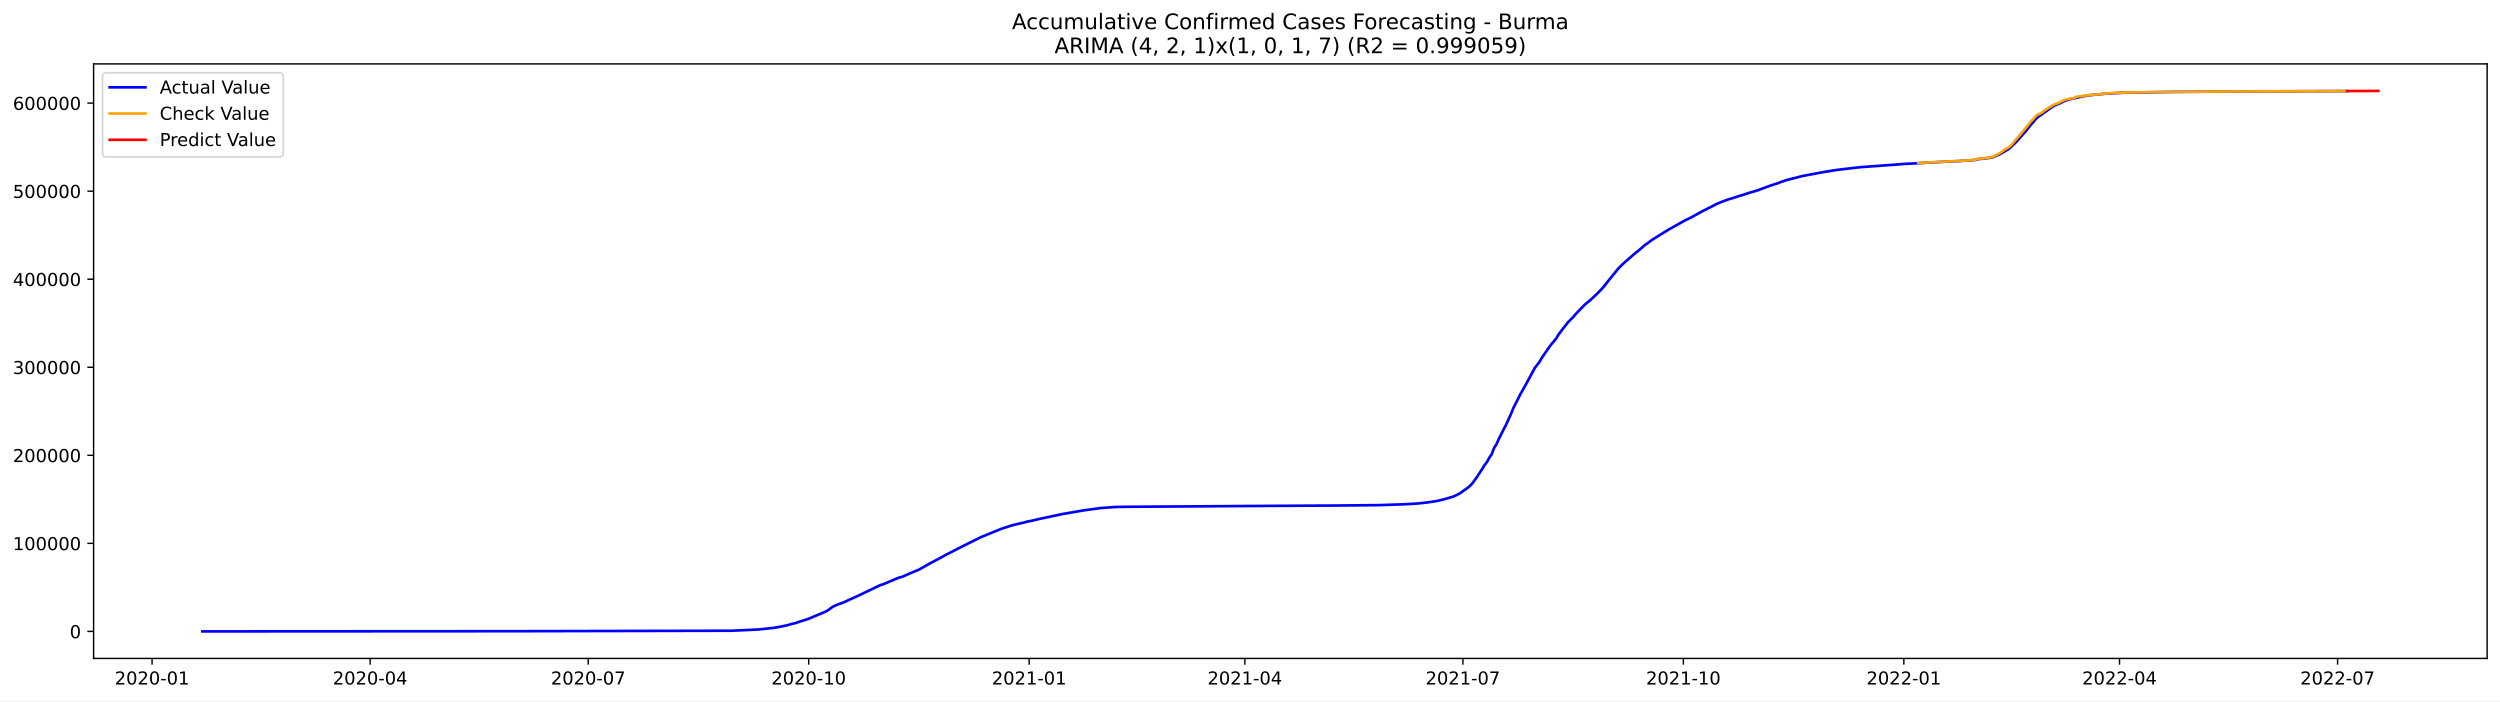
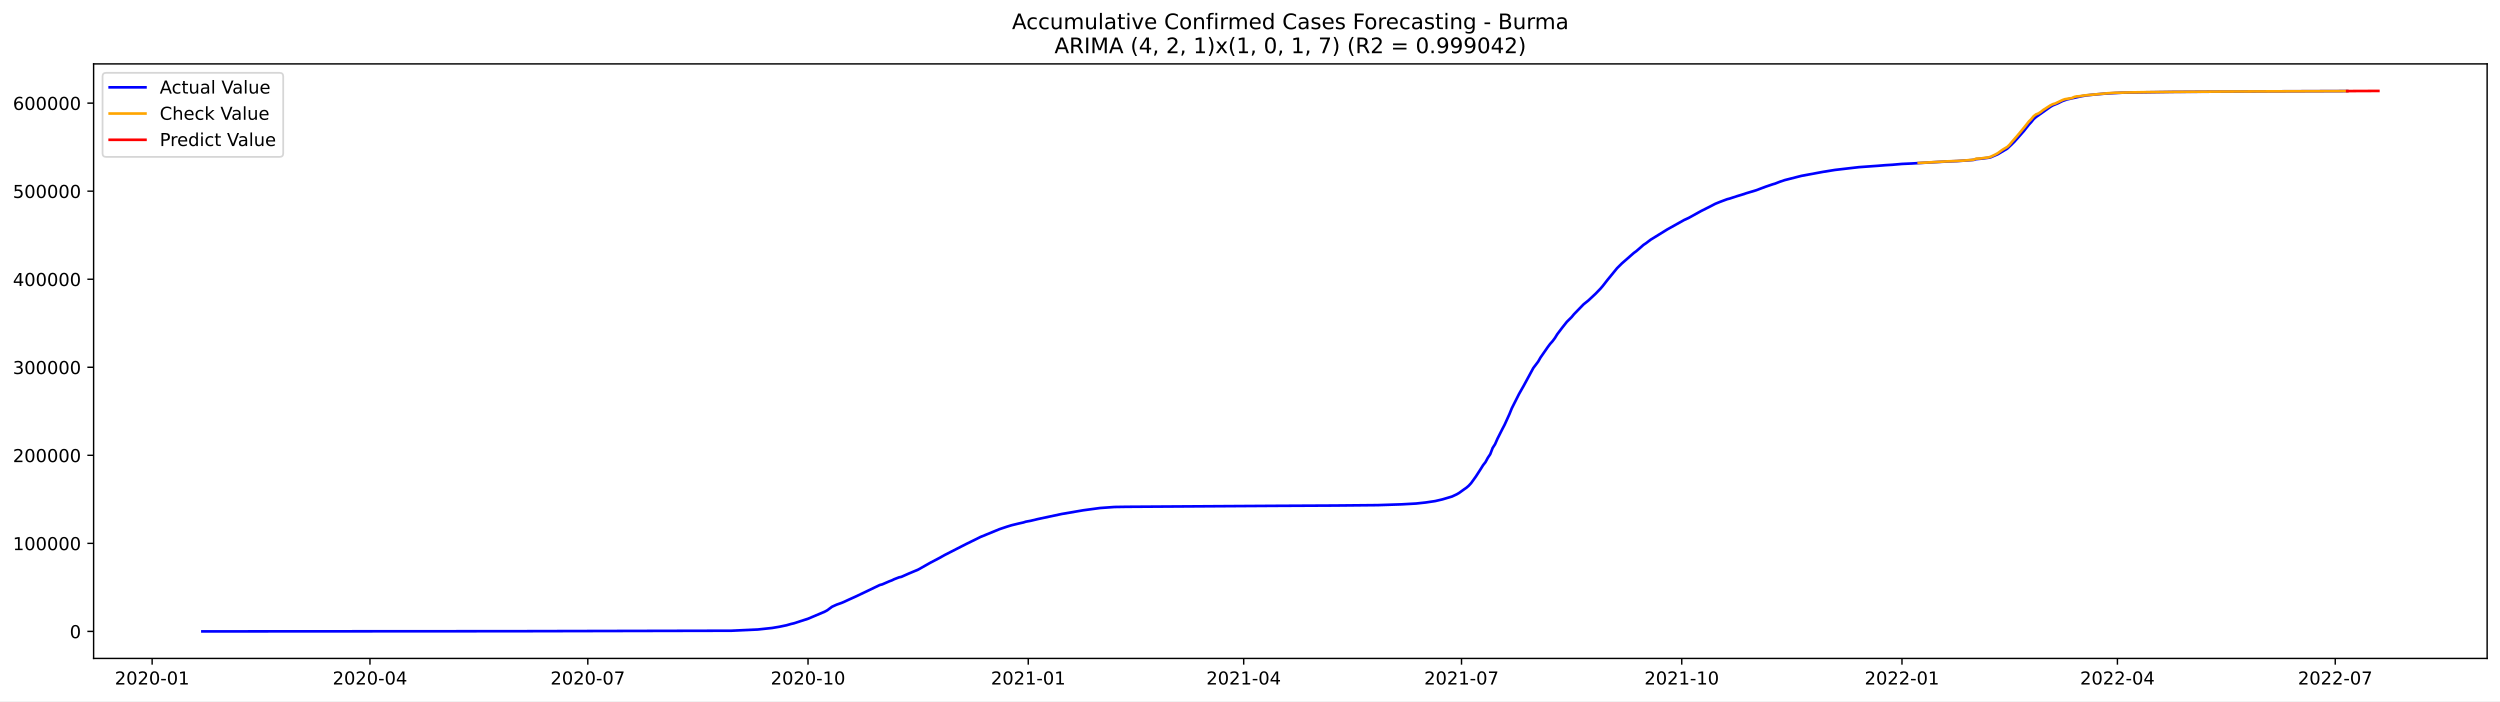
<svg xmlns="http://www.w3.org/2000/svg" xmlns:xlink="http://www.w3.org/1999/xlink" width="1398.775pt" height="392.274pt" viewBox="0 0 1398.775 392.274" version="1.1">
  <defs>
    <style type="text/css">*{stroke-linejoin: round; stroke-linecap: butt}</style>
  </defs>
  <g id="figure_1">
    <g id="patch_1">
      <path d="M 0 392.274  L 1398.775 392.274  L 1398.775 0  L 0 0  z " style="fill: #ffffff" />
    </g>
    <g id="axes_1">
      <g id="patch_2">
        <path d="M 52.375 368.396  L 1391.575 368.396  L 1391.575 35.755  L 52.375 35.755  z " style="fill: #ffffff" />
      </g>
      <g id="matplotlib.axis_1">
        <g id="xtick_1">
          <g id="line2d_1">
            <defs>
-               <path id="m1ce05b459c" d="M 0 0  L 0 3.5  " style="stroke: #000000; stroke-width: 0.8" />
+               <path id="m32942de146" d="M 0 0  L 0 3.5  " style="stroke: #000000; stroke-width: 0.8" />
            </defs>
            <g>
-               <use xlink:href="#m1ce05b459c" x="85.091" y="368.396" style="stroke: #000000; stroke-width: 0.8" />
+               <use xlink:href="#m32942de146" x="85.122" y="368.396" style="stroke: #000000; stroke-width: 0.8" />
            </g>
          </g>
          <g id="text_1">
-             <g transform="translate(64.19933 382.9939)scale(0.1 -0.1)">
+             <g transform="translate(64.23031 382.9939)scale(0.1 -0.1)">
              <defs>
                <path id="DejaVuSans-32" d="M 1228 531  L 3431 531  L 3431 0  L 469 0  L 469 531  Q 828 903 1448 1529  Q 2069 2156 2228 2338  Q 2531 2678 2651 2914  Q 2772 3150 2772 3378  Q 2772 3750 2511 3984  Q 2250 4219 1831 4219  Q 1534 4219 1204 4116  Q 875 4013 500 3803  L 500 4441  Q 881 4594 1212 4672  Q 1544 4750 1819 4750  Q 2544 4750 2975 4387  Q 3406 4025 3406 3419  Q 3406 3131 3298 2873  Q 3191 2616 2906 2266  Q 2828 2175 2409 1742  Q 1991 1309 1228 531  z " transform="scale(0.015625)" />
                <path id="DejaVuSans-30" d="M 2034 4250  Q 1547 4250 1301 3770  Q 1056 3291 1056 2328  Q 1056 1369 1301 889  Q 1547 409 2034 409  Q 2525 409 2770 889  Q 3016 1369 3016 2328  Q 3016 3291 2770 3770  Q 2525 4250 2034 4250  z M 2034 4750  Q 2819 4750 3233 4129  Q 3647 3509 3647 2328  Q 3647 1150 3233 529  Q 2819 -91 2034 -91  Q 1250 -91 836 529  Q 422 1150 422 2328  Q 422 3509 836 4129  Q 1250 4750 2034 4750  z " transform="scale(0.015625)" />
                <path id="DejaVuSans-2d" d="M 313 2009  L 1997 2009  L 1997 1497  L 313 1497  L 313 2009  z " transform="scale(0.015625)" />
                <path id="DejaVuSans-31" d="M 794 531  L 1825 531  L 1825 4091  L 703 3866  L 703 4441  L 1819 4666  L 2450 4666  L 2450 531  L 3481 531  L 3481 0  L 794 0  L 794 531  z " transform="scale(0.015625)" />
              </defs>
              <use xlink:href="#DejaVuSans-32" />
              <use xlink:href="#DejaVuSans-30" x="63.623" />
              <use xlink:href="#DejaVuSans-32" x="127.246" />
              <use xlink:href="#DejaVuSans-30" x="190.869" />
              <use xlink:href="#DejaVuSans-2d" x="254.492" />
              <use xlink:href="#DejaVuSans-30" x="290.576" />
              <use xlink:href="#DejaVuSans-31" x="354.199" />
            </g>
          </g>
        </g>
        <g id="xtick_2">
          <g id="line2d_2">
            <g>
-               <use xlink:href="#m1ce05b459c" x="207.104" y="368.396" style="stroke: #000000; stroke-width: 0.8" />
+               <use xlink:href="#m32942de146" x="207.001" y="368.396" style="stroke: #000000; stroke-width: 0.8" />
            </g>
          </g>
          <g id="text_2">
-             <g transform="translate(186.2129 382.9939)scale(0.1 -0.1)">
+             <g transform="translate(186.1097 382.9939)scale(0.1 -0.1)">
              <defs>
                <path id="DejaVuSans-34" d="M 2419 4116  L 825 1625  L 2419 1625  L 2419 4116  z M 2253 4666  L 3047 4666  L 3047 1625  L 3713 1625  L 3713 1100  L 3047 1100  L 3047 0  L 2419 0  L 2419 1100  L 313 1100  L 313 1709  L 2253 4666  z " transform="scale(0.015625)" />
              </defs>
              <use xlink:href="#DejaVuSans-32" />
              <use xlink:href="#DejaVuSans-30" x="63.623" />
              <use xlink:href="#DejaVuSans-32" x="127.246" />
              <use xlink:href="#DejaVuSans-30" x="190.869" />
              <use xlink:href="#DejaVuSans-2d" x="254.492" />
              <use xlink:href="#DejaVuSans-30" x="290.576" />
              <use xlink:href="#DejaVuSans-34" x="354.199" />
            </g>
          </g>
        </g>
        <g id="xtick_3">
          <g id="line2d_3">
            <g>
-               <use xlink:href="#m1ce05b459c" x="329.118" y="368.396" style="stroke: #000000; stroke-width: 0.8" />
+               <use xlink:href="#m32942de146" x="328.88" y="368.396" style="stroke: #000000; stroke-width: 0.8" />
            </g>
          </g>
          <g id="text_3">
-             <g transform="translate(308.2266 382.9939)scale(0.1 -0.1)">
+             <g transform="translate(307.9891 382.9939)scale(0.1 -0.1)">
              <defs>
                <path id="DejaVuSans-37" d="M 525 4666  L 3525 4666  L 3525 4397  L 1831 0  L 1172 0  L 2766 4134  L 525 4134  L 525 4666  z " transform="scale(0.015625)" />
              </defs>
              <use xlink:href="#DejaVuSans-32" />
              <use xlink:href="#DejaVuSans-30" x="63.623" />
              <use xlink:href="#DejaVuSans-32" x="127.246" />
              <use xlink:href="#DejaVuSans-30" x="190.869" />
              <use xlink:href="#DejaVuSans-2d" x="254.492" />
              <use xlink:href="#DejaVuSans-30" x="290.576" />
              <use xlink:href="#DejaVuSans-37" x="354.199" />
            </g>
          </g>
        </g>
        <g id="xtick_4">
          <g id="line2d_4">
            <g>
-               <use xlink:href="#m1ce05b459c" x="452.472" y="368.396" style="stroke: #000000; stroke-width: 0.8" />
+               <use xlink:href="#m32942de146" x="452.099" y="368.396" style="stroke: #000000; stroke-width: 0.8" />
            </g>
          </g>
          <g id="text_4">
-             <g transform="translate(431.581 382.9939)scale(0.1 -0.1)">
+             <g transform="translate(431.2078 382.9939)scale(0.1 -0.1)">
              <use xlink:href="#DejaVuSans-32" />
              <use xlink:href="#DejaVuSans-30" x="63.623" />
              <use xlink:href="#DejaVuSans-32" x="127.246" />
              <use xlink:href="#DejaVuSans-30" x="190.869" />
              <use xlink:href="#DejaVuSans-2d" x="254.492" />
              <use xlink:href="#DejaVuSans-31" x="290.576" />
              <use xlink:href="#DejaVuSans-30" x="354.199" />
            </g>
          </g>
        </g>
        <g id="xtick_5">
          <g id="line2d_5">
            <g>
-               <use xlink:href="#m1ce05b459c" x="575.827" y="368.396" style="stroke: #000000; stroke-width: 0.8" />
+               <use xlink:href="#m32942de146" x="575.318" y="368.396" style="stroke: #000000; stroke-width: 0.8" />
            </g>
          </g>
          <g id="text_5">
-             <g transform="translate(554.9354 382.9939)scale(0.1 -0.1)">
+             <g transform="translate(554.4265 382.9939)scale(0.1 -0.1)">
              <use xlink:href="#DejaVuSans-32" />
              <use xlink:href="#DejaVuSans-30" x="63.623" />
              <use xlink:href="#DejaVuSans-32" x="127.246" />
              <use xlink:href="#DejaVuSans-31" x="190.869" />
              <use xlink:href="#DejaVuSans-2d" x="254.492" />
              <use xlink:href="#DejaVuSans-30" x="290.576" />
              <use xlink:href="#DejaVuSans-31" x="354.199" />
            </g>
          </g>
        </g>
        <g id="xtick_6">
          <g id="line2d_6">
            <g>
-               <use xlink:href="#m1ce05b459c" x="696.5" y="368.396" style="stroke: #000000; stroke-width: 0.8" />
+               <use xlink:href="#m32942de146" x="695.858" y="368.396" style="stroke: #000000; stroke-width: 0.8" />
            </g>
          </g>
          <g id="text_6">
-             <g transform="translate(675.6082 382.9939)scale(0.1 -0.1)">
+             <g transform="translate(674.9666 382.9939)scale(0.1 -0.1)">
              <use xlink:href="#DejaVuSans-32" />
              <use xlink:href="#DejaVuSans-30" x="63.623" />
              <use xlink:href="#DejaVuSans-32" x="127.246" />
              <use xlink:href="#DejaVuSans-31" x="190.869" />
              <use xlink:href="#DejaVuSans-2d" x="254.492" />
              <use xlink:href="#DejaVuSans-30" x="290.576" />
              <use xlink:href="#DejaVuSans-34" x="354.199" />
            </g>
          </g>
        </g>
        <g id="xtick_7">
          <g id="line2d_7">
            <g>
-               <use xlink:href="#m1ce05b459c" x="818.513" y="368.396" style="stroke: #000000; stroke-width: 0.8" />
+               <use xlink:href="#m32942de146" x="817.737" y="368.396" style="stroke: #000000; stroke-width: 0.8" />
            </g>
          </g>
          <g id="text_7">
-             <g transform="translate(797.6218 382.9939)scale(0.1 -0.1)">
+             <g transform="translate(796.846 382.9939)scale(0.1 -0.1)">
              <use xlink:href="#DejaVuSans-32" />
              <use xlink:href="#DejaVuSans-30" x="63.623" />
              <use xlink:href="#DejaVuSans-32" x="127.246" />
              <use xlink:href="#DejaVuSans-31" x="190.869" />
              <use xlink:href="#DejaVuSans-2d" x="254.492" />
              <use xlink:href="#DejaVuSans-30" x="290.576" />
              <use xlink:href="#DejaVuSans-37" x="354.199" />
            </g>
          </g>
        </g>
        <g id="xtick_8">
          <g id="line2d_8">
            <g>
-               <use xlink:href="#m1ce05b459c" x="941.868" y="368.396" style="stroke: #000000; stroke-width: 0.8" />
+               <use xlink:href="#m32942de146" x="940.956" y="368.396" style="stroke: #000000; stroke-width: 0.8" />
            </g>
          </g>
          <g id="text_8">
-             <g transform="translate(920.9763 382.9939)scale(0.1 -0.1)">
+             <g transform="translate(920.0647 382.9939)scale(0.1 -0.1)">
              <use xlink:href="#DejaVuSans-32" />
              <use xlink:href="#DejaVuSans-30" x="63.623" />
              <use xlink:href="#DejaVuSans-32" x="127.246" />
              <use xlink:href="#DejaVuSans-31" x="190.869" />
              <use xlink:href="#DejaVuSans-2d" x="254.492" />
              <use xlink:href="#DejaVuSans-31" x="290.576" />
              <use xlink:href="#DejaVuSans-30" x="354.199" />
            </g>
          </g>
        </g>
        <g id="xtick_9">
          <g id="line2d_9">
            <g>
-               <use xlink:href="#m1ce05b459c" x="1065.222" y="368.396" style="stroke: #000000; stroke-width: 0.8" />
+               <use xlink:href="#m32942de146" x="1064.175" y="368.396" style="stroke: #000000; stroke-width: 0.8" />
            </g>
          </g>
          <g id="text_9">
-             <g transform="translate(1044.331 382.9939)scale(0.1 -0.1)">
+             <g transform="translate(1043.283 382.9939)scale(0.1 -0.1)">
              <use xlink:href="#DejaVuSans-32" />
              <use xlink:href="#DejaVuSans-30" x="63.623" />
              <use xlink:href="#DejaVuSans-32" x="127.246" />
              <use xlink:href="#DejaVuSans-32" x="190.869" />
              <use xlink:href="#DejaVuSans-2d" x="254.492" />
              <use xlink:href="#DejaVuSans-30" x="290.576" />
              <use xlink:href="#DejaVuSans-31" x="354.199" />
            </g>
          </g>
        </g>
        <g id="xtick_10">
          <g id="line2d_10">
            <g>
-               <use xlink:href="#m1ce05b459c" x="1185.895" y="368.396" style="stroke: #000000; stroke-width: 0.8" />
+               <use xlink:href="#m32942de146" x="1184.715" y="368.396" style="stroke: #000000; stroke-width: 0.8" />
            </g>
          </g>
          <g id="text_10">
-             <g transform="translate(1165.003 382.9939)scale(0.1 -0.1)">
+             <g transform="translate(1163.823 382.9939)scale(0.1 -0.1)">
              <use xlink:href="#DejaVuSans-32" />
              <use xlink:href="#DejaVuSans-30" x="63.623" />
              <use xlink:href="#DejaVuSans-32" x="127.246" />
              <use xlink:href="#DejaVuSans-32" x="190.869" />
              <use xlink:href="#DejaVuSans-2d" x="254.492" />
              <use xlink:href="#DejaVuSans-30" x="290.576" />
              <use xlink:href="#DejaVuSans-34" x="354.199" />
            </g>
          </g>
        </g>
        <g id="xtick_11">
          <g id="line2d_11">
            <g>
-               <use xlink:href="#m1ce05b459c" x="1307.909" y="368.396" style="stroke: #000000; stroke-width: 0.8" />
+               <use xlink:href="#m32942de146" x="1306.594" y="368.396" style="stroke: #000000; stroke-width: 0.8" />
            </g>
          </g>
          <g id="text_11">
-             <g transform="translate(1287.017 382.9939)scale(0.1 -0.1)">
+             <g transform="translate(1285.703 382.9939)scale(0.1 -0.1)">
              <use xlink:href="#DejaVuSans-32" />
              <use xlink:href="#DejaVuSans-30" x="63.623" />
              <use xlink:href="#DejaVuSans-32" x="127.246" />
              <use xlink:href="#DejaVuSans-32" x="190.869" />
              <use xlink:href="#DejaVuSans-2d" x="254.492" />
              <use xlink:href="#DejaVuSans-30" x="290.576" />
              <use xlink:href="#DejaVuSans-37" x="354.199" />
            </g>
          </g>
        </g>
      </g>
      <g id="matplotlib.axis_2">
        <g id="ytick_1">
          <g id="line2d_12">
            <defs>
-               <path id="ma66853b5fe" d="M 0 0  L -3.5 0  " style="stroke: #000000; stroke-width: 0.8" />
+               <path id="m9172e435a5" d="M 0 0  L -3.5 0  " style="stroke: #000000; stroke-width: 0.8" />
            </defs>
            <g>
-               <use xlink:href="#ma66853b5fe" x="52.375" y="353.276" style="stroke: #000000; stroke-width: 0.8" />
+               <use xlink:href="#m9172e435a5" x="52.375" y="353.276" style="stroke: #000000; stroke-width: 0.8" />
            </g>
          </g>
          <g id="text_12">
            <g transform="translate(39.0125 357.0747)scale(0.1 -0.1)">
              <use xlink:href="#DejaVuSans-30" />
            </g>
          </g>
        </g>
        <g id="ytick_2">
          <g id="line2d_13">
            <g>
-               <use xlink:href="#ma66853b5fe" x="52.375" y="304.011" style="stroke: #000000; stroke-width: 0.8" />
+               <use xlink:href="#m9172e435a5" x="52.375" y="304.013" style="stroke: #000000; stroke-width: 0.8" />
            </g>
          </g>
          <g id="text_13">
-             <g transform="translate(7.2 307.8106)scale(0.1 -0.1)">
+             <g transform="translate(7.2 307.8123)scale(0.1 -0.1)">
              <use xlink:href="#DejaVuSans-31" />
              <use xlink:href="#DejaVuSans-30" x="63.623" />
              <use xlink:href="#DejaVuSans-30" x="127.246" />
              <use xlink:href="#DejaVuSans-30" x="190.869" />
              <use xlink:href="#DejaVuSans-30" x="254.492" />
              <use xlink:href="#DejaVuSans-30" x="318.115" />
            </g>
          </g>
        </g>
        <g id="ytick_3">
          <g id="line2d_14">
            <g>
-               <use xlink:href="#ma66853b5fe" x="52.375" y="254.747" style="stroke: #000000; stroke-width: 0.8" />
+               <use xlink:href="#m9172e435a5" x="52.375" y="254.751" style="stroke: #000000; stroke-width: 0.8" />
            </g>
          </g>
          <g id="text_14">
-             <g transform="translate(7.2 258.5465)scale(0.1 -0.1)">
+             <g transform="translate(7.2 258.5498)scale(0.1 -0.1)">
              <use xlink:href="#DejaVuSans-32" />
              <use xlink:href="#DejaVuSans-30" x="63.623" />
              <use xlink:href="#DejaVuSans-30" x="127.246" />
              <use xlink:href="#DejaVuSans-30" x="190.869" />
              <use xlink:href="#DejaVuSans-30" x="254.492" />
              <use xlink:href="#DejaVuSans-30" x="318.115" />
            </g>
          </g>
        </g>
        <g id="ytick_4">
          <g id="line2d_15">
            <g>
-               <use xlink:href="#ma66853b5fe" x="52.375" y="205.483" style="stroke: #000000; stroke-width: 0.8" />
+               <use xlink:href="#m9172e435a5" x="52.375" y="205.488" style="stroke: #000000; stroke-width: 0.8" />
            </g>
          </g>
          <g id="text_15">
-             <g transform="translate(7.2 209.2824)scale(0.1 -0.1)">
+             <g transform="translate(7.2 209.2874)scale(0.1 -0.1)">
              <defs>
                <path id="DejaVuSans-33" d="M 2597 2516  Q 3050 2419 3304 2112  Q 3559 1806 3559 1356  Q 3559 666 3084 287  Q 2609 -91 1734 -91  Q 1441 -91 1130 -33  Q 819 25 488 141  L 488 750  Q 750 597 1062 519  Q 1375 441 1716 441  Q 2309 441 2620 675  Q 2931 909 2931 1356  Q 2931 1769 2642 2001  Q 2353 2234 1838 2234  L 1294 2234  L 1294 2753  L 1863 2753  Q 2328 2753 2575 2939  Q 2822 3125 2822 3475  Q 2822 3834 2567 4026  Q 2313 4219 1838 4219  Q 1578 4219 1281 4162  Q 984 4106 628 3988  L 628 4550  Q 988 4650 1302 4700  Q 1616 4750 1894 4750  Q 2613 4750 3031 4423  Q 3450 4097 3450 3541  Q 3450 3153 3228 2886  Q 3006 2619 2597 2516  z " transform="scale(0.015625)" />
              </defs>
              <use xlink:href="#DejaVuSans-33" />
              <use xlink:href="#DejaVuSans-30" x="63.623" />
              <use xlink:href="#DejaVuSans-30" x="127.246" />
              <use xlink:href="#DejaVuSans-30" x="190.869" />
              <use xlink:href="#DejaVuSans-30" x="254.492" />
              <use xlink:href="#DejaVuSans-30" x="318.115" />
            </g>
          </g>
        </g>
        <g id="ytick_5">
          <g id="line2d_16">
            <g>
-               <use xlink:href="#ma66853b5fe" x="52.375" y="156.219" style="stroke: #000000; stroke-width: 0.8" />
+               <use xlink:href="#m9172e435a5" x="52.375" y="156.226" style="stroke: #000000; stroke-width: 0.8" />
            </g>
          </g>
          <g id="text_16">
-             <g transform="translate(7.2 160.0183)scale(0.1 -0.1)">
+             <g transform="translate(7.2 160.0249)scale(0.1 -0.1)">
              <use xlink:href="#DejaVuSans-34" />
              <use xlink:href="#DejaVuSans-30" x="63.623" />
              <use xlink:href="#DejaVuSans-30" x="127.246" />
              <use xlink:href="#DejaVuSans-30" x="190.869" />
              <use xlink:href="#DejaVuSans-30" x="254.492" />
              <use xlink:href="#DejaVuSans-30" x="318.115" />
            </g>
          </g>
        </g>
        <g id="ytick_6">
          <g id="line2d_17">
            <g>
-               <use xlink:href="#ma66853b5fe" x="52.375" y="106.955" style="stroke: #000000; stroke-width: 0.8" />
+               <use xlink:href="#m9172e435a5" x="52.375" y="106.963" style="stroke: #000000; stroke-width: 0.8" />
            </g>
          </g>
          <g id="text_17">
-             <g transform="translate(7.2 110.7542)scale(0.1 -0.1)">
+             <g transform="translate(7.2 110.7625)scale(0.1 -0.1)">
              <defs>
                <path id="DejaVuSans-35" d="M 691 4666  L 3169 4666  L 3169 4134  L 1269 4134  L 1269 2991  Q 1406 3038 1543 3061  Q 1681 3084 1819 3084  Q 2600 3084 3056 2656  Q 3513 2228 3513 1497  Q 3513 744 3044 326  Q 2575 -91 1722 -91  Q 1428 -91 1123 -41  Q 819 9 494 109  L 494 744  Q 775 591 1075 516  Q 1375 441 1709 441  Q 2250 441 2565 725  Q 2881 1009 2881 1497  Q 2881 1984 2565 2268  Q 2250 2553 1709 2553  Q 1456 2553 1204 2497  Q 953 2441 691 2322  L 691 4666  z " transform="scale(0.015625)" />
              </defs>
              <use xlink:href="#DejaVuSans-35" />
              <use xlink:href="#DejaVuSans-30" x="63.623" />
              <use xlink:href="#DejaVuSans-30" x="127.246" />
              <use xlink:href="#DejaVuSans-30" x="190.869" />
              <use xlink:href="#DejaVuSans-30" x="254.492" />
              <use xlink:href="#DejaVuSans-30" x="318.115" />
            </g>
          </g>
        </g>
        <g id="ytick_7">
          <g id="line2d_18">
            <g>
-               <use xlink:href="#ma66853b5fe" x="52.375" y="57.691" style="stroke: #000000; stroke-width: 0.8" />
+               <use xlink:href="#m9172e435a5" x="52.375" y="57.701" style="stroke: #000000; stroke-width: 0.8" />
            </g>
          </g>
          <g id="text_18">
-             <g transform="translate(7.2 61.49006)scale(0.1 -0.1)">
+             <g transform="translate(7.2 61.50006)scale(0.1 -0.1)">
              <defs>
                <path id="DejaVuSans-36" d="M 2113 2584  Q 1688 2584 1439 2293  Q 1191 2003 1191 1497  Q 1191 994 1439 701  Q 1688 409 2113 409  Q 2538 409 2786 701  Q 3034 994 3034 1497  Q 3034 2003 2786 2293  Q 2538 2584 2113 2584  z M 3366 4563  L 3366 3988  Q 3128 4100 2886 4159  Q 2644 4219 2406 4219  Q 1781 4219 1451 3797  Q 1122 3375 1075 2522  Q 1259 2794 1537 2939  Q 1816 3084 2150 3084  Q 2853 3084 3261 2657  Q 3669 2231 3669 1497  Q 3669 778 3244 343  Q 2819 -91 2113 -91  Q 1303 -91 875 529  Q 447 1150 447 2328  Q 447 3434 972 4092  Q 1497 4750 2381 4750  Q 2619 4750 2861 4703  Q 3103 4656 3366 4563  z " transform="scale(0.015625)" />
              </defs>
              <use xlink:href="#DejaVuSans-36" />
              <use xlink:href="#DejaVuSans-30" x="63.623" />
              <use xlink:href="#DejaVuSans-30" x="127.246" />
              <use xlink:href="#DejaVuSans-30" x="190.869" />
              <use xlink:href="#DejaVuSans-30" x="254.492" />
              <use xlink:href="#DejaVuSans-30" x="318.115" />
            </g>
          </g>
        </g>
      </g>
      <g id="line2d_19">
-         <path d="M 113.248 353.276  L 287.553 353.165  L 409.567 352.894  L 424.315 352.216  L 432.36 351.357  L 436.383 350.683  L 440.405 349.847  L 443.087 349.081  L 444.428 348.787  L 452.472 346.19  L 461.858 342.218  L 463.199 341.498  L 465.88 339.494  L 468.562 338.281  L 471.244 337.338  L 472.585 336.778  L 475.266 335.528  L 479.289 333.72  L 492.697 327.31  L 494.037 326.966  L 498.06 325.225  L 499.401 324.734  L 500.742 324.073  L 503.423 323.039  L 504.764 322.744  L 508.786 320.959  L 514.15 318.711  L 520.854 314.924  L 526.217 312.107  L 528.899 310.597  L 535.603 307.164  L 540.966 304.428  L 546.329 301.801  L 549.011 300.457  L 559.737 296.063  L 563.76 294.716  L 566.441 293.89  L 570.464 292.91  L 573.145 292.316  L 574.486 291.878  L 577.168 291.392  L 581.19 290.422  L 594.598 287.568  L 606.665 285.501  L 616.051 284.234  L 624.096 283.663  L 630.8 283.556  L 713.93 283.022  L 747.45 282.854  L 771.585 282.624  L 784.993 282.179  L 793.038 281.729  L 795.719 281.436  L 798.401 281.15  L 803.764 280.354  L 807.787 279.415  L 813.15 277.823  L 815.832 276.573  L 817.172 275.794  L 819.854 273.857  L 821.195 272.932  L 822.536 271.79  L 823.876 270.328  L 826.558 266.609  L 829.24 262.445  L 830.581 260.289  L 831.921 258.583  L 833.262 256.113  L 834.603 254.12  L 835.944 250.63  L 837.285 248.567  L 838.625 245.516  L 841.307 240.204  L 842.648 237.648  L 845.329 231.759  L 846.67 228.458  L 850.693 220.496  L 853.374 215.77  L 858.738 205.885  L 861.419 202.353  L 862.76 200.031  L 866.782 194.232  L 868.123 192.434  L 869.464 190.942  L 870.805 189.163  L 872.146 186.979  L 874.827 183.447  L 877.509 180.06  L 880.19 177.41  L 881.531 175.781  L 886.895 170.253  L 889.576 168.106  L 893.599 164.341  L 896.28 161.572  L 897.621 160.012  L 900.303 156.573  L 905.666 150.018  L 908.347 147.366  L 915.051 141.499  L 916.392 140.537  L 919.074 138.224  L 920.415 137.03  L 921.756 136.148  L 924.437 134.114  L 933.823 128.326  L 943.208 123.08  L 945.89 121.842  L 952.594 118.122  L 957.957 115.427  L 960.639 114.026  L 963.321 112.939  L 967.343 111.437  L 968.684 111.101  L 972.706 109.781  L 975.388 108.976  L 978.07 108.088  L 980.751 107.289  L 983.433 106.487  L 988.796 104.473  L 992.818 103.105  L 994.159 102.723  L 996.841 101.671  L 999.522 100.773  L 1008.908 98.385  L 1020.975 96.151  L 1027.679 95.071  L 1035.724 94.134  L 1041.088 93.519  L 1047.792 93.036  L 1051.814 92.748  L 1055.836 92.421  L 1059.859 92.176  L 1065.222 91.71  L 1070.585 91.47  L 1079.971 90.918  L 1090.697 90.337  L 1096.061 90.125  L 1102.765 89.673  L 1105.446 89.45  L 1106.787 89.026  L 1109.469 88.775  L 1113.491 88.283  L 1114.832 88.033  L 1118.854 86.311  L 1124.218 83.132  L 1126.899 80.567  L 1128.24 79.241  L 1133.603 73.178  L 1136.285 69.757  L 1137.626 68.309  L 1138.967 66.639  L 1140.307 65.455  L 1148.352 59.75  L 1149.693 58.963  L 1152.375 57.879  L 1155.056 56.547  L 1157.738 55.612  L 1165.783 53.827  L 1168.464 53.374  L 1172.487 52.938  L 1179.191 52.342  L 1188.577 51.841  L 1216.734 51.41  L 1270.366 51.104  L 1313.272 50.955  L 1313.272 50.955  " clip-path="url(#p5e600732ae)" style="fill: none; stroke: #0000ff; stroke-width: 1.5; stroke-linecap: square" />
+         <path d="M 113.248 353.276  L 287.361 353.165  L 409.241 352.894  L 423.973 352.216  L 432.009 351.357  L 436.027 350.683  L 440.045 349.847  L 442.724 349.081  L 444.063 348.787  L 452.099 346.19  L 461.475 342.219  L 462.814 341.499  L 465.493 339.495  L 468.171 338.281  L 470.85 337.339  L 472.189 336.778  L 474.868 335.529  L 478.886 333.72  L 492.279 327.311  L 493.619 326.967  L 497.637 325.225  L 498.976 324.735  L 500.315 324.074  L 502.994 323.04  L 504.333 322.745  L 508.351 320.96  L 513.709 318.712  L 520.405 314.926  L 525.763 312.109  L 528.441 310.598  L 535.138 307.166  L 540.495 304.429  L 545.853 301.803  L 548.531 300.459  L 559.246 296.065  L 563.264 294.718  L 565.943 293.892  L 569.961 292.912  L 572.639 292.318  L 573.979 291.88  L 576.657 291.394  L 580.675 290.425  L 594.069 287.57  L 606.123 285.503  L 615.498 284.237  L 623.534 283.666  L 630.231 283.558  L 713.269 283.025  L 746.753 282.856  L 770.861 282.626  L 784.254 282.181  L 792.29 281.732  L 794.969 281.438  L 797.647 281.152  L 803.005 280.356  L 807.023 279.418  L 812.38 277.825  L 815.059 276.575  L 816.398 275.797  L 819.077 273.86  L 820.416 272.935  L 821.755 271.793  L 823.095 270.33  L 825.773 266.612  L 828.452 262.448  L 829.791 260.292  L 831.131 258.587  L 832.47 256.117  L 833.809 254.123  L 835.149 250.634  L 836.488 248.571  L 837.827 245.519  L 840.506 240.208  L 841.845 237.652  L 844.524 231.763  L 845.863 228.462  L 849.881 220.501  L 852.56 215.775  L 857.917 205.89  L 860.596 202.358  L 861.935 200.036  L 865.953 194.238  L 867.293 192.439  L 868.632 190.948  L 869.971 189.169  L 871.311 186.985  L 873.989 183.453  L 876.668 180.066  L 879.347 177.416  L 880.686 175.787  L 886.043 170.26  L 888.722 168.112  L 892.74 164.347  L 895.419 161.579  L 896.758 160.019  L 899.437 156.579  L 904.794 150.025  L 907.473 147.373  L 914.169 141.506  L 915.509 140.544  L 918.187 138.232  L 919.527 137.038  L 920.866 136.156  L 923.545 134.121  L 932.92 128.333  L 942.295 123.087  L 944.974 121.849  L 951.671 118.13  L 957.028 115.435  L 959.707 114.034  L 962.385 112.947  L 966.403 111.446  L 967.743 111.109  L 971.761 109.789  L 974.439 108.984  L 977.118 108.096  L 979.797 107.298  L 982.475 106.495  L 987.833 104.481  L 991.851 103.113  L 993.19 102.731  L 995.869 101.68  L 998.547 100.782  L 1007.923 98.394  L 1019.977 96.16  L 1026.673 95.08  L 1034.709 94.143  L 1040.067 93.527  L 1046.763 93.045  L 1050.781 92.757  L 1054.799 92.429  L 1058.817 92.185  L 1064.175 91.719  L 1069.532 91.479  L 1078.907 90.927  L 1089.622 90.346  L 1094.979 90.134  L 1101.676 89.682  L 1104.355 89.459  L 1105.694 89.035  L 1108.373 88.783  L 1112.391 88.292  L 1113.73 88.042  L 1117.748 86.32  L 1123.106 83.141  L 1125.784 80.576  L 1127.124 79.25  L 1132.481 73.187  L 1135.16 69.766  L 1136.499 68.319  L 1137.838 66.648  L 1139.178 65.465  L 1147.214 59.76  L 1148.553 58.973  L 1151.232 57.889  L 1153.91 56.557  L 1156.589 55.622  L 1164.625 53.837  L 1167.304 53.384  L 1171.322 52.948  L 1178.018 52.352  L 1187.394 51.851  L 1215.52 51.42  L 1269.093 51.114  L 1313.291 50.96  L 1313.291 50.96  " clip-path="url(#pf30177e660)" style="fill: none; stroke: #0000ff; stroke-width: 1.5; stroke-linecap: square" />
      </g>
      <g id="line2d_20">
-         <path d="M 1073.267 91.229  L 1078.63 90.908  L 1081.312 90.76  L 1088.016 90.43  L 1090.697 90.264  L 1094.72 90.117  L 1100.083 89.82  L 1102.765 89.576  L 1104.106 89.508  L 1105.446 89.311  L 1106.787 88.763  L 1109.469 88.639  L 1110.81 88.406  L 1113.491 88.102  L 1114.832 87.734  L 1117.514 86.441  L 1118.854 85.717  L 1121.536 83.778  L 1124.218 82.19  L 1125.559 80.886  L 1126.899 79.266  L 1129.581 76.231  L 1132.263 73.012  L 1134.944 69.712  L 1136.285 67.977  L 1137.626 66.667  L 1138.967 65.025  L 1140.307 63.978  L 1141.648 63.471  L 1142.989 62.606  L 1144.33 61.52  L 1148.352 58.953  L 1149.693 58.281  L 1151.034 57.91  L 1155.056 56  L 1156.397 55.51  L 1159.079 55.057  L 1160.42 54.86  L 1161.76 54.224  L 1163.101 53.91  L 1164.442 53.854  L 1167.124 53.407  L 1180.532 52.154  L 1184.554 51.896  L 1187.236 51.872  L 1189.917 51.763  L 1193.94 51.684  L 1201.985 51.543  L 1219.415 51.385  L 1247.572 51.195  L 1313.272 50.95  L 1313.272 50.95  " clip-path="url(#p5e600732ae)" style="fill: none; stroke: #ffa500; stroke-width: 1.5; stroke-linecap: square" />
+         <path d="M 1073.55 91.183  L 1089.622 90.273  L 1093.64 90.126  L 1098.998 89.829  L 1101.676 89.585  L 1103.016 89.517  L 1104.355 89.32  L 1105.694 88.772  L 1108.373 88.648  L 1109.712 88.415  L 1112.391 88.111  L 1113.73 87.743  L 1116.409 86.45  L 1117.748 85.726  L 1120.427 83.787  L 1123.106 82.199  L 1124.445 80.895  L 1125.784 79.275  L 1128.463 76.24  L 1131.142 73.022  L 1133.82 69.721  L 1135.16 67.986  L 1136.499 66.677  L 1137.838 65.035  L 1139.178 63.988  L 1140.517 63.481  L 1141.856 62.615  L 1143.196 61.53  L 1147.214 58.963  L 1148.553 58.291  L 1149.892 57.92  L 1153.91 56.01  L 1155.25 55.52  L 1157.928 55.067  L 1159.268 54.87  L 1160.607 54.234  L 1161.946 53.92  L 1163.286 53.864  L 1165.964 53.417  L 1179.358 52.165  L 1183.376 51.907  L 1186.054 51.882  L 1188.733 51.773  L 1192.751 51.694  L 1200.787 51.553  L 1218.198 51.395  L 1246.324 51.205  L 1313.291 50.954  L 1313.291 50.954  " clip-path="url(#pf30177e660)" style="fill: none; stroke: #ffa500; stroke-width: 1.5; stroke-linecap: square" />
      </g>
      <g id="line2d_21">
-         <path d="M 1313.272 50.95  L 1314.613 50.945  L 1315.953 50.936  L 1317.294 50.93  L 1318.635 50.926  L 1319.976 50.92  L 1321.317 50.915  L 1322.657 50.91  L 1323.998 50.904  L 1325.339 50.897  L 1326.68 50.891  L 1328.021 50.886  L 1329.361 50.881  L 1330.702 50.876  " clip-path="url(#p5e600732ae)" style="fill: none; stroke: #ff0000; stroke-width: 1.5; stroke-linecap: square" />
+         <path d="M 1313.291 50.954  L 1314.63 50.946  L 1315.97 50.939  L 1317.309 50.935  L 1318.648 50.929  L 1319.988 50.923  L 1321.327 50.918  L 1322.666 50.912  L 1324.006 50.904  L 1325.345 50.898  L 1326.684 50.893  L 1328.024 50.887  L 1329.363 50.881  L 1330.702 50.876  " clip-path="url(#pf30177e660)" style="fill: none; stroke: #ff0000; stroke-width: 1.5; stroke-linecap: square" />
      </g>
      <g id="patch_3">
        <path d="M 52.375 368.396  L 52.375 35.755  " style="fill: none; stroke: #000000; stroke-width: 0.8; stroke-linejoin: miter; stroke-linecap: square" />
      </g>
      <g id="patch_4">
        <path d="M 1391.575 368.396  L 1391.575 35.755  " style="fill: none; stroke: #000000; stroke-width: 0.8; stroke-linejoin: miter; stroke-linecap: square" />
      </g>
      <g id="patch_5">
        <path d="M 52.375 368.396  L 1391.575 368.396  " style="fill: none; stroke: #000000; stroke-width: 0.8; stroke-linejoin: miter; stroke-linecap: square" />
      </g>
      <g id="patch_6">
        <path d="M 52.375 35.755  L 1391.575 35.755  " style="fill: none; stroke: #000000; stroke-width: 0.8; stroke-linejoin: miter; stroke-linecap: square" />
      </g>
      <g id="text_19">
        <g transform="translate(566.2019 16.31812)scale(0.12 -0.12)">
          <defs>
            <path id="DejaVuSans-41" d="M 2188 4044  L 1331 1722  L 3047 1722  L 2188 4044  z M 1831 4666  L 2547 4666  L 4325 0  L 3669 0  L 3244 1197  L 1141 1197  L 716 0  L 50 0  L 1831 4666  z " transform="scale(0.015625)" />
            <path id="DejaVuSans-63" d="M 3122 3366  L 3122 2828  Q 2878 2963 2633 3030  Q 2388 3097 2138 3097  Q 1578 3097 1268 2742  Q 959 2388 959 1747  Q 959 1106 1268 751  Q 1578 397 2138 397  Q 2388 397 2633 464  Q 2878 531 3122 666  L 3122 134  Q 2881 22 2623 -34  Q 2366 -91 2075 -91  Q 1284 -91 818 406  Q 353 903 353 1747  Q 353 2603 823 3093  Q 1294 3584 2113 3584  Q 2378 3584 2631 3529  Q 2884 3475 3122 3366  z " transform="scale(0.015625)" />
            <path id="DejaVuSans-75" d="M 544 1381  L 544 3500  L 1119 3500  L 1119 1403  Q 1119 906 1312 657  Q 1506 409 1894 409  Q 2359 409 2629 706  Q 2900 1003 2900 1516  L 2900 3500  L 3475 3500  L 3475 0  L 2900 0  L 2900 538  Q 2691 219 2414 64  Q 2138 -91 1772 -91  Q 1169 -91 856 284  Q 544 659 544 1381  z M 1991 3584  L 1991 3584  z " transform="scale(0.015625)" />
            <path id="DejaVuSans-6d" d="M 3328 2828  Q 3544 3216 3844 3400  Q 4144 3584 4550 3584  Q 5097 3584 5394 3201  Q 5691 2819 5691 2113  L 5691 0  L 5113 0  L 5113 2094  Q 5113 2597 4934 2840  Q 4756 3084 4391 3084  Q 3944 3084 3684 2787  Q 3425 2491 3425 1978  L 3425 0  L 2847 0  L 2847 2094  Q 2847 2600 2669 2842  Q 2491 3084 2119 3084  Q 1678 3084 1418 2786  Q 1159 2488 1159 1978  L 1159 0  L 581 0  L 581 3500  L 1159 3500  L 1159 2956  Q 1356 3278 1631 3431  Q 1906 3584 2284 3584  Q 2666 3584 2933 3390  Q 3200 3197 3328 2828  z " transform="scale(0.015625)" />
            <path id="DejaVuSans-6c" d="M 603 4863  L 1178 4863  L 1178 0  L 603 0  L 603 4863  z " transform="scale(0.015625)" />
            <path id="DejaVuSans-61" d="M 2194 1759  Q 1497 1759 1228 1600  Q 959 1441 959 1056  Q 959 750 1161 570  Q 1363 391 1709 391  Q 2188 391 2477 730  Q 2766 1069 2766 1631  L 2766 1759  L 2194 1759  z M 3341 1997  L 3341 0  L 2766 0  L 2766 531  Q 2569 213 2275 61  Q 1981 -91 1556 -91  Q 1019 -91 701 211  Q 384 513 384 1019  Q 384 1609 779 1909  Q 1175 2209 1959 2209  L 2766 2209  L 2766 2266  Q 2766 2663 2505 2880  Q 2244 3097 1772 3097  Q 1472 3097 1187 3025  Q 903 2953 641 2809  L 641 3341  Q 956 3463 1253 3523  Q 1550 3584 1831 3584  Q 2591 3584 2966 3190  Q 3341 2797 3341 1997  z " transform="scale(0.015625)" />
            <path id="DejaVuSans-74" d="M 1172 4494  L 1172 3500  L 2356 3500  L 2356 3053  L 1172 3053  L 1172 1153  Q 1172 725 1289 603  Q 1406 481 1766 481  L 2356 481  L 2356 0  L 1766 0  Q 1100 0 847 248  Q 594 497 594 1153  L 594 3053  L 172 3053  L 172 3500  L 594 3500  L 594 4494  L 1172 4494  z " transform="scale(0.015625)" />
            <path id="DejaVuSans-69" d="M 603 3500  L 1178 3500  L 1178 0  L 603 0  L 603 3500  z M 603 4863  L 1178 4863  L 1178 4134  L 603 4134  L 603 4863  z " transform="scale(0.015625)" />
            <path id="DejaVuSans-76" d="M 191 3500  L 800 3500  L 1894 563  L 2988 3500  L 3597 3500  L 2284 0  L 1503 0  L 191 3500  z " transform="scale(0.015625)" />
            <path id="DejaVuSans-65" d="M 3597 1894  L 3597 1613  L 953 1613  Q 991 1019 1311 708  Q 1631 397 2203 397  Q 2534 397 2845 478  Q 3156 559 3463 722  L 3463 178  Q 3153 47 2828 -22  Q 2503 -91 2169 -91  Q 1331 -91 842 396  Q 353 884 353 1716  Q 353 2575 817 3079  Q 1281 3584 2069 3584  Q 2775 3584 3186 3129  Q 3597 2675 3597 1894  z M 3022 2063  Q 3016 2534 2758 2815  Q 2500 3097 2075 3097  Q 1594 3097 1305 2825  Q 1016 2553 972 2059  L 3022 2063  z " transform="scale(0.015625)" />
            <path id="DejaVuSans-20" transform="scale(0.015625)" />
            <path id="DejaVuSans-43" d="M 4122 4306  L 4122 3641  Q 3803 3938 3442 4084  Q 3081 4231 2675 4231  Q 1875 4231 1450 3742  Q 1025 3253 1025 2328  Q 1025 1406 1450 917  Q 1875 428 2675 428  Q 3081 428 3442 575  Q 3803 722 4122 1019  L 4122 359  Q 3791 134 3420 21  Q 3050 -91 2638 -91  Q 1578 -91 968 557  Q 359 1206 359 2328  Q 359 3453 968 4101  Q 1578 4750 2638 4750  Q 3056 4750 3426 4639  Q 3797 4528 4122 4306  z " transform="scale(0.015625)" />
            <path id="DejaVuSans-6f" d="M 1959 3097  Q 1497 3097 1228 2736  Q 959 2375 959 1747  Q 959 1119 1226 758  Q 1494 397 1959 397  Q 2419 397 2687 759  Q 2956 1122 2956 1747  Q 2956 2369 2687 2733  Q 2419 3097 1959 3097  z M 1959 3584  Q 2709 3584 3137 3096  Q 3566 2609 3566 1747  Q 3566 888 3137 398  Q 2709 -91 1959 -91  Q 1206 -91 779 398  Q 353 888 353 1747  Q 353 2609 779 3096  Q 1206 3584 1959 3584  z " transform="scale(0.015625)" />
            <path id="DejaVuSans-6e" d="M 3513 2113  L 3513 0  L 2938 0  L 2938 2094  Q 2938 2591 2744 2837  Q 2550 3084 2163 3084  Q 1697 3084 1428 2787  Q 1159 2491 1159 1978  L 1159 0  L 581 0  L 581 3500  L 1159 3500  L 1159 2956  Q 1366 3272 1645 3428  Q 1925 3584 2291 3584  Q 2894 3584 3203 3211  Q 3513 2838 3513 2113  z " transform="scale(0.015625)" />
            <path id="DejaVuSans-66" d="M 2375 4863  L 2375 4384  L 1825 4384  Q 1516 4384 1395 4259  Q 1275 4134 1275 3809  L 1275 3500  L 2222 3500  L 2222 3053  L 1275 3053  L 1275 0  L 697 0  L 697 3053  L 147 3053  L 147 3500  L 697 3500  L 697 3744  Q 697 4328 969 4595  Q 1241 4863 1831 4863  L 2375 4863  z " transform="scale(0.015625)" />
            <path id="DejaVuSans-72" d="M 2631 2963  Q 2534 3019 2420 3045  Q 2306 3072 2169 3072  Q 1681 3072 1420 2755  Q 1159 2438 1159 1844  L 1159 0  L 581 0  L 581 3500  L 1159 3500  L 1159 2956  Q 1341 3275 1631 3429  Q 1922 3584 2338 3584  Q 2397 3584 2469 3576  Q 2541 3569 2628 3553  L 2631 2963  z " transform="scale(0.015625)" />
            <path id="DejaVuSans-64" d="M 2906 2969  L 2906 4863  L 3481 4863  L 3481 0  L 2906 0  L 2906 525  Q 2725 213 2448 61  Q 2172 -91 1784 -91  Q 1150 -91 751 415  Q 353 922 353 1747  Q 353 2572 751 3078  Q 1150 3584 1784 3584  Q 2172 3584 2448 3432  Q 2725 3281 2906 2969  z M 947 1747  Q 947 1113 1208 752  Q 1469 391 1925 391  Q 2381 391 2643 752  Q 2906 1113 2906 1747  Q 2906 2381 2643 2742  Q 2381 3103 1925 3103  Q 1469 3103 1208 2742  Q 947 2381 947 1747  z " transform="scale(0.015625)" />
            <path id="DejaVuSans-73" d="M 2834 3397  L 2834 2853  Q 2591 2978 2328 3040  Q 2066 3103 1784 3103  Q 1356 3103 1142 2972  Q 928 2841 928 2578  Q 928 2378 1081 2264  Q 1234 2150 1697 2047  L 1894 2003  Q 2506 1872 2764 1633  Q 3022 1394 3022 966  Q 3022 478 2636 193  Q 2250 -91 1575 -91  Q 1294 -91 989 -36  Q 684 19 347 128  L 347 722  Q 666 556 975 473  Q 1284 391 1588 391  Q 1994 391 2212 530  Q 2431 669 2431 922  Q 2431 1156 2273 1281  Q 2116 1406 1581 1522  L 1381 1569  Q 847 1681 609 1914  Q 372 2147 372 2553  Q 372 3047 722 3315  Q 1072 3584 1716 3584  Q 2034 3584 2315 3537  Q 2597 3491 2834 3397  z " transform="scale(0.015625)" />
            <path id="DejaVuSans-46" d="M 628 4666  L 3309 4666  L 3309 4134  L 1259 4134  L 1259 2759  L 3109 2759  L 3109 2228  L 1259 2228  L 1259 0  L 628 0  L 628 4666  z " transform="scale(0.015625)" />
            <path id="DejaVuSans-67" d="M 2906 1791  Q 2906 2416 2648 2759  Q 2391 3103 1925 3103  Q 1463 3103 1205 2759  Q 947 2416 947 1791  Q 947 1169 1205 825  Q 1463 481 1925 481  Q 2391 481 2648 825  Q 2906 1169 2906 1791  z M 3481 434  Q 3481 -459 3084 -895  Q 2688 -1331 1869 -1331  Q 1566 -1331 1297 -1286  Q 1028 -1241 775 -1147  L 775 -588  Q 1028 -725 1275 -790  Q 1522 -856 1778 -856  Q 2344 -856 2625 -561  Q 2906 -266 2906 331  L 2906 616  Q 2728 306 2450 153  Q 2172 0 1784 0  Q 1141 0 747 490  Q 353 981 353 1791  Q 353 2603 747 3093  Q 1141 3584 1784 3584  Q 2172 3584 2450 3431  Q 2728 3278 2906 2969  L 2906 3500  L 3481 3500  L 3481 434  z " transform="scale(0.015625)" />
            <path id="DejaVuSans-42" d="M 1259 2228  L 1259 519  L 2272 519  Q 2781 519 3026 730  Q 3272 941 3272 1375  Q 3272 1813 3026 2020  Q 2781 2228 2272 2228  L 1259 2228  z M 1259 4147  L 1259 2741  L 2194 2741  Q 2656 2741 2882 2914  Q 3109 3088 3109 3444  Q 3109 3797 2882 3972  Q 2656 4147 2194 4147  L 1259 4147  z M 628 4666  L 2241 4666  Q 2963 4666 3353 4366  Q 3744 4066 3744 3513  Q 3744 3084 3544 2831  Q 3344 2578 2956 2516  Q 3422 2416 3680 2098  Q 3938 1781 3938 1306  Q 3938 681 3513 340  Q 3088 0 2303 0  L 628 0  L 628 4666  z " transform="scale(0.015625)" />
          </defs>
          <use xlink:href="#DejaVuSans-41" />
          <use xlink:href="#DejaVuSans-63" x="66.658" />
          <use xlink:href="#DejaVuSans-63" x="121.639" />
          <use xlink:href="#DejaVuSans-75" x="176.619" />
          <use xlink:href="#DejaVuSans-6d" x="239.998" />
          <use xlink:href="#DejaVuSans-75" x="337.41" />
          <use xlink:href="#DejaVuSans-6c" x="400.789" />
          <use xlink:href="#DejaVuSans-61" x="428.572" />
          <use xlink:href="#DejaVuSans-74" x="489.852" />
          <use xlink:href="#DejaVuSans-69" x="529.061" />
          <use xlink:href="#DejaVuSans-76" x="556.844" />
          <use xlink:href="#DejaVuSans-65" x="616.023" />
          <use xlink:href="#DejaVuSans-20" x="677.547" />
          <use xlink:href="#DejaVuSans-43" x="709.334" />
          <use xlink:href="#DejaVuSans-6f" x="779.158" />
          <use xlink:href="#DejaVuSans-6e" x="840.34" />
          <use xlink:href="#DejaVuSans-66" x="903.719" />
          <use xlink:href="#DejaVuSans-69" x="938.924" />
          <use xlink:href="#DejaVuSans-72" x="966.707" />
          <use xlink:href="#DejaVuSans-6d" x="1006.07" />
          <use xlink:href="#DejaVuSans-65" x="1103.482" />
          <use xlink:href="#DejaVuSans-64" x="1165.006" />
          <use xlink:href="#DejaVuSans-20" x="1228.482" />
          <use xlink:href="#DejaVuSans-43" x="1260.27" />
          <use xlink:href="#DejaVuSans-61" x="1330.094" />
          <use xlink:href="#DejaVuSans-73" x="1391.373" />
          <use xlink:href="#DejaVuSans-65" x="1443.473" />
          <use xlink:href="#DejaVuSans-73" x="1504.996" />
          <use xlink:href="#DejaVuSans-20" x="1557.096" />
          <use xlink:href="#DejaVuSans-46" x="1588.883" />
          <use xlink:href="#DejaVuSans-6f" x="1642.777" />
          <use xlink:href="#DejaVuSans-72" x="1703.959" />
          <use xlink:href="#DejaVuSans-65" x="1742.822" />
          <use xlink:href="#DejaVuSans-63" x="1804.346" />
          <use xlink:href="#DejaVuSans-61" x="1859.326" />
          <use xlink:href="#DejaVuSans-73" x="1920.605" />
          <use xlink:href="#DejaVuSans-74" x="1972.705" />
          <use xlink:href="#DejaVuSans-69" x="2011.914" />
          <use xlink:href="#DejaVuSans-6e" x="2039.697" />
          <use xlink:href="#DejaVuSans-67" x="2103.076" />
          <use xlink:href="#DejaVuSans-20" x="2166.553" />
          <use xlink:href="#DejaVuSans-2d" x="2198.34" />
          <use xlink:href="#DejaVuSans-20" x="2234.424" />
          <use xlink:href="#DejaVuSans-42" x="2266.211" />
          <use xlink:href="#DejaVuSans-75" x="2334.814" />
          <use xlink:href="#DejaVuSans-72" x="2398.193" />
          <use xlink:href="#DejaVuSans-6d" x="2437.557" />
          <use xlink:href="#DejaVuSans-61" x="2534.969" />
        </g>
        <g transform="translate(589.9909 29.7555)scale(0.12 -0.12)">
          <defs>
            <path id="DejaVuSans-52" d="M 2841 2188  Q 3044 2119 3236 1894  Q 3428 1669 3622 1275  L 4263 0  L 3584 0  L 2988 1197  Q 2756 1666 2539 1819  Q 2322 1972 1947 1972  L 1259 1972  L 1259 0  L 628 0  L 628 4666  L 2053 4666  Q 2853 4666 3247 4331  Q 3641 3997 3641 3322  Q 3641 2881 3436 2590  Q 3231 2300 2841 2188  z M 1259 4147  L 1259 2491  L 2053 2491  Q 2509 2491 2742 2702  Q 2975 2913 2975 3322  Q 2975 3731 2742 3939  Q 2509 4147 2053 4147  L 1259 4147  z " transform="scale(0.015625)" />
            <path id="DejaVuSans-49" d="M 628 4666  L 1259 4666  L 1259 0  L 628 0  L 628 4666  z " transform="scale(0.015625)" />
            <path id="DejaVuSans-4d" d="M 628 4666  L 1569 4666  L 2759 1491  L 3956 4666  L 4897 4666  L 4897 0  L 4281 0  L 4281 4097  L 3078 897  L 2444 897  L 1241 4097  L 1241 0  L 628 0  L 628 4666  z " transform="scale(0.015625)" />
            <path id="DejaVuSans-28" d="M 1984 4856  Q 1566 4138 1362 3434  Q 1159 2731 1159 2009  Q 1159 1288 1364 580  Q 1569 -128 1984 -844  L 1484 -844  Q 1016 -109 783 600  Q 550 1309 550 2009  Q 550 2706 781 3412  Q 1013 4119 1484 4856  L 1984 4856  z " transform="scale(0.015625)" />
            <path id="DejaVuSans-2c" d="M 750 794  L 1409 794  L 1409 256  L 897 -744  L 494 -744  L 750 256  L 750 794  z " transform="scale(0.015625)" />
            <path id="DejaVuSans-29" d="M 513 4856  L 1013 4856  Q 1481 4119 1714 3412  Q 1947 2706 1947 2009  Q 1947 1309 1714 600  Q 1481 -109 1013 -844  L 513 -844  Q 928 -128 1133 580  Q 1338 1288 1338 2009  Q 1338 2731 1133 3434  Q 928 4138 513 4856  z " transform="scale(0.015625)" />
            <path id="DejaVuSans-78" d="M 3513 3500  L 2247 1797  L 3578 0  L 2900 0  L 1881 1375  L 863 0  L 184 0  L 1544 1831  L 300 3500  L 978 3500  L 1906 2253  L 2834 3500  L 3513 3500  z " transform="scale(0.015625)" />
            <path id="DejaVuSans-3d" d="M 678 2906  L 4684 2906  L 4684 2381  L 678 2381  L 678 2906  z M 678 1631  L 4684 1631  L 4684 1100  L 678 1100  L 678 1631  z " transform="scale(0.015625)" />
            <path id="DejaVuSans-2e" d="M 684 794  L 1344 794  L 1344 0  L 684 0  L 684 794  z " transform="scale(0.015625)" />
            <path id="DejaVuSans-39" d="M 703 97  L 703 672  Q 941 559 1184 500  Q 1428 441 1663 441  Q 2288 441 2617 861  Q 2947 1281 2994 2138  Q 2813 1869 2534 1725  Q 2256 1581 1919 1581  Q 1219 1581 811 2004  Q 403 2428 403 3163  Q 403 3881 828 4315  Q 1253 4750 1959 4750  Q 2769 4750 3195 4129  Q 3622 3509 3622 2328  Q 3622 1225 3098 567  Q 2575 -91 1691 -91  Q 1453 -91 1209 -44  Q 966 3 703 97  z M 1959 2075  Q 2384 2075 2632 2365  Q 2881 2656 2881 3163  Q 2881 3666 2632 3958  Q 2384 4250 1959 4250  Q 1534 4250 1286 3958  Q 1038 3666 1038 3163  Q 1038 2656 1286 2365  Q 1534 2075 1959 2075  z " transform="scale(0.015625)" />
          </defs>
          <use xlink:href="#DejaVuSans-41" />
          <use xlink:href="#DejaVuSans-52" x="68.408" />
          <use xlink:href="#DejaVuSans-49" x="137.891" />
          <use xlink:href="#DejaVuSans-4d" x="167.383" />
          <use xlink:href="#DejaVuSans-41" x="253.662" />
          <use xlink:href="#DejaVuSans-20" x="322.07" />
          <use xlink:href="#DejaVuSans-28" x="353.857" />
          <use xlink:href="#DejaVuSans-34" x="392.871" />
          <use xlink:href="#DejaVuSans-2c" x="456.494" />
          <use xlink:href="#DejaVuSans-20" x="488.281" />
          <use xlink:href="#DejaVuSans-32" x="520.068" />
          <use xlink:href="#DejaVuSans-2c" x="583.691" />
          <use xlink:href="#DejaVuSans-20" x="615.479" />
          <use xlink:href="#DejaVuSans-31" x="647.266" />
          <use xlink:href="#DejaVuSans-29" x="710.889" />
          <use xlink:href="#DejaVuSans-78" x="749.902" />
          <use xlink:href="#DejaVuSans-28" x="809.082" />
          <use xlink:href="#DejaVuSans-31" x="848.096" />
          <use xlink:href="#DejaVuSans-2c" x="911.719" />
          <use xlink:href="#DejaVuSans-20" x="943.506" />
          <use xlink:href="#DejaVuSans-30" x="975.293" />
          <use xlink:href="#DejaVuSans-2c" x="1038.916" />
          <use xlink:href="#DejaVuSans-20" x="1070.703" />
          <use xlink:href="#DejaVuSans-31" x="1102.49" />
          <use xlink:href="#DejaVuSans-2c" x="1166.113" />
          <use xlink:href="#DejaVuSans-20" x="1197.9" />
          <use xlink:href="#DejaVuSans-37" x="1229.688" />
          <use xlink:href="#DejaVuSans-29" x="1293.311" />
          <use xlink:href="#DejaVuSans-20" x="1332.324" />
          <use xlink:href="#DejaVuSans-28" x="1364.111" />
          <use xlink:href="#DejaVuSans-52" x="1403.125" />
          <use xlink:href="#DejaVuSans-32" x="1472.607" />
          <use xlink:href="#DejaVuSans-20" x="1536.23" />
          <use xlink:href="#DejaVuSans-3d" x="1568.018" />
          <use xlink:href="#DejaVuSans-20" x="1651.807" />
          <use xlink:href="#DejaVuSans-30" x="1683.594" />
          <use xlink:href="#DejaVuSans-2e" x="1747.217" />
          <use xlink:href="#DejaVuSans-39" x="1779.004" />
          <use xlink:href="#DejaVuSans-39" x="1842.627" />
          <use xlink:href="#DejaVuSans-39" x="1906.25" />
          <use xlink:href="#DejaVuSans-30" x="1969.873" />
-           <use xlink:href="#DejaVuSans-35" x="2033.496" />
-           <use xlink:href="#DejaVuSans-39" x="2097.119" />
+           <use xlink:href="#DejaVuSans-34" x="2033.496" />
+           <use xlink:href="#DejaVuSans-32" x="2097.119" />
          <use xlink:href="#DejaVuSans-29" x="2160.742" />
        </g>
      </g>
      <g id="legend_1">
        <g id="patch_7">
          <path d="M 59.375 87.79  L 156.455 87.79  Q 158.455 87.79 158.455 85.79  L 158.455 42.755  Q 158.455 40.755 156.455 40.755  L 59.375 40.755  Q 57.375 40.755 57.375 42.755  L 57.375 85.79  Q 57.375 87.79 59.375 87.79  z " style="fill: #ffffff; opacity: 0.8; stroke: #cccccc; stroke-linejoin: miter" />
        </g>
        <g id="line2d_22">
          <path d="M 61.375 48.854  L 71.375 48.854  L 81.375 48.854  " style="fill: none; stroke: #0000ff; stroke-width: 1.5; stroke-linecap: square" />
        </g>
        <g id="text_20">
          <g transform="translate(89.375 52.35394)scale(0.1 -0.1)">
            <defs>
              <path id="DejaVuSans-56" d="M 1831 0  L 50 4666  L 709 4666  L 2188 738  L 3669 4666  L 4325 4666  L 2547 0  L 1831 0  z " transform="scale(0.015625)" />
            </defs>
            <use xlink:href="#DejaVuSans-41" />
            <use xlink:href="#DejaVuSans-63" x="66.658" />
            <use xlink:href="#DejaVuSans-74" x="121.639" />
            <use xlink:href="#DejaVuSans-75" x="160.848" />
            <use xlink:href="#DejaVuSans-61" x="224.227" />
            <use xlink:href="#DejaVuSans-6c" x="285.506" />
            <use xlink:href="#DejaVuSans-20" x="313.289" />
            <use xlink:href="#DejaVuSans-56" x="345.076" />
            <use xlink:href="#DejaVuSans-61" x="405.734" />
            <use xlink:href="#DejaVuSans-6c" x="467.014" />
            <use xlink:href="#DejaVuSans-75" x="494.797" />
            <use xlink:href="#DejaVuSans-65" x="558.176" />
          </g>
        </g>
        <g id="line2d_23">
          <path d="M 61.375 63.532  L 71.375 63.532  L 81.375 63.532  " style="fill: none; stroke: #ffa500; stroke-width: 1.5; stroke-linecap: square" />
        </g>
        <g id="text_21">
          <g transform="translate(89.375 67.03206)scale(0.1 -0.1)">
            <defs>
              <path id="DejaVuSans-68" d="M 3513 2113  L 3513 0  L 2938 0  L 2938 2094  Q 2938 2591 2744 2837  Q 2550 3084 2163 3084  Q 1697 3084 1428 2787  Q 1159 2491 1159 1978  L 1159 0  L 581 0  L 581 4863  L 1159 4863  L 1159 2956  Q 1366 3272 1645 3428  Q 1925 3584 2291 3584  Q 2894 3584 3203 3211  Q 3513 2838 3513 2113  z " transform="scale(0.015625)" />
              <path id="DejaVuSans-6b" d="M 581 4863  L 1159 4863  L 1159 1991  L 2875 3500  L 3609 3500  L 1753 1863  L 3688 0  L 2938 0  L 1159 1709  L 1159 0  L 581 0  L 581 4863  z " transform="scale(0.015625)" />
            </defs>
            <use xlink:href="#DejaVuSans-43" />
            <use xlink:href="#DejaVuSans-68" x="69.824" />
            <use xlink:href="#DejaVuSans-65" x="133.203" />
            <use xlink:href="#DejaVuSans-63" x="194.727" />
            <use xlink:href="#DejaVuSans-6b" x="249.707" />
            <use xlink:href="#DejaVuSans-20" x="307.617" />
            <use xlink:href="#DejaVuSans-56" x="339.404" />
            <use xlink:href="#DejaVuSans-61" x="400.062" />
            <use xlink:href="#DejaVuSans-6c" x="461.342" />
            <use xlink:href="#DejaVuSans-75" x="489.125" />
            <use xlink:href="#DejaVuSans-65" x="552.504" />
          </g>
        </g>
        <g id="line2d_24">
          <path d="M 61.375 78.21  L 71.375 78.21  L 81.375 78.21  " style="fill: none; stroke: #ff0000; stroke-width: 1.5; stroke-linecap: square" />
        </g>
        <g id="text_22">
          <g transform="translate(89.375 81.71019)scale(0.1 -0.1)">
            <defs>
              <path id="DejaVuSans-50" d="M 1259 4147  L 1259 2394  L 2053 2394  Q 2494 2394 2734 2622  Q 2975 2850 2975 3272  Q 2975 3691 2734 3919  Q 2494 4147 2053 4147  L 1259 4147  z M 628 4666  L 2053 4666  Q 2838 4666 3239 4311  Q 3641 3956 3641 3272  Q 3641 2581 3239 2228  Q 2838 1875 2053 1875  L 1259 1875  L 1259 0  L 628 0  L 628 4666  z " transform="scale(0.015625)" />
            </defs>
            <use xlink:href="#DejaVuSans-50" />
            <use xlink:href="#DejaVuSans-72" x="58.553" />
            <use xlink:href="#DejaVuSans-65" x="97.416" />
            <use xlink:href="#DejaVuSans-64" x="158.939" />
            <use xlink:href="#DejaVuSans-69" x="222.416" />
            <use xlink:href="#DejaVuSans-63" x="250.199" />
            <use xlink:href="#DejaVuSans-74" x="305.18" />
            <use xlink:href="#DejaVuSans-20" x="344.389" />
            <use xlink:href="#DejaVuSans-56" x="376.176" />
            <use xlink:href="#DejaVuSans-61" x="436.834" />
            <use xlink:href="#DejaVuSans-6c" x="498.113" />
            <use xlink:href="#DejaVuSans-75" x="525.896" />
            <use xlink:href="#DejaVuSans-65" x="589.275" />
          </g>
        </g>
      </g>
    </g>
  </g>
  <defs>
-     <clipPath id="p5e600732ae">
+     <clipPath id="pf30177e660">
      <rect x="52.375" y="35.755" width="1339.2" height="332.64" />
    </clipPath>
  </defs>
</svg>
